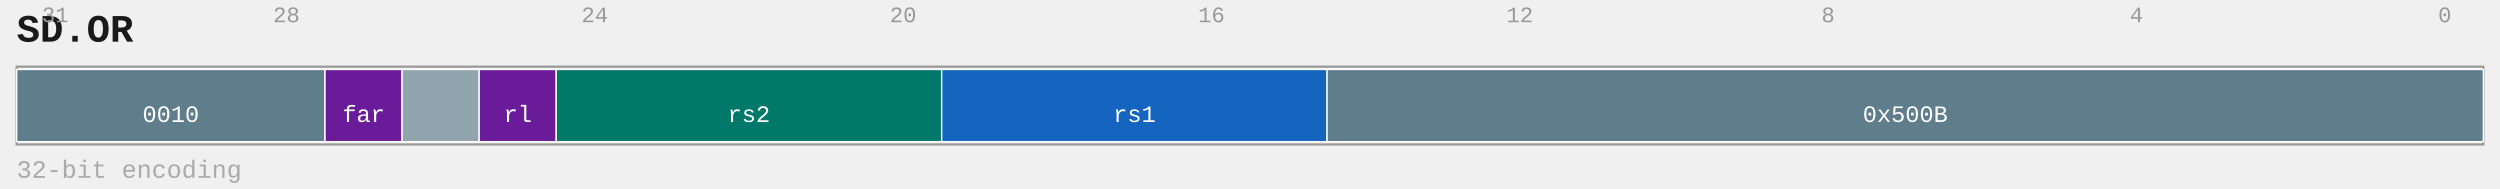
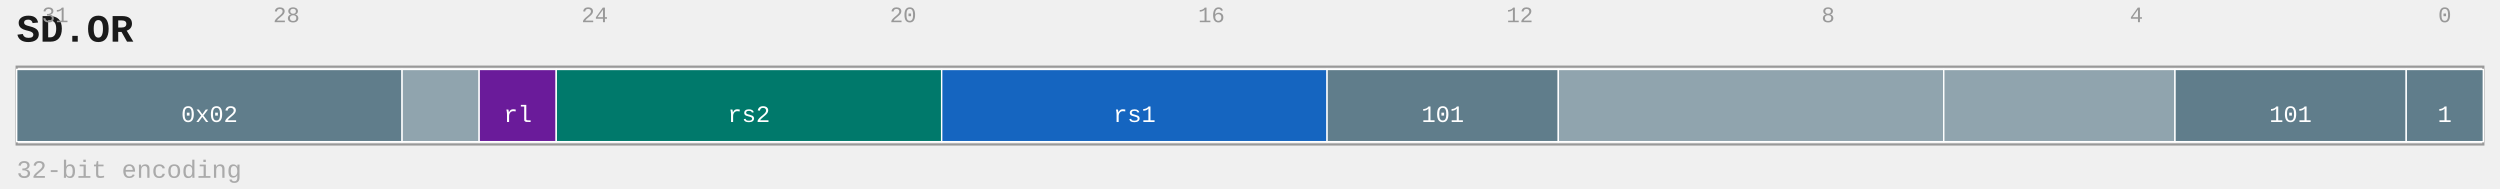
<svg xmlns="http://www.w3.org/2000/svg" viewBox="0 0 900 68" width="900" height="68">
  <defs>
    <style>
      text { font-family: 'Courier New', monospace; }
    </style>
  </defs>
  <text x="6" y="15" font-family="Helvetica Neue,Arial,sans-serif" font-weight="bold" font-size="14" fill="#1a1a1a">SD.OR</text>
  <text x="19.88" y="8" text-anchor="middle" font-size="8" fill="#999999">31</text>
  <text x="103.12" y="8" text-anchor="middle" font-size="8" fill="#999999">28</text>
  <text x="214.12" y="8" text-anchor="middle" font-size="8" fill="#999999">24</text>
  <text x="325.12" y="8" text-anchor="middle" font-size="8" fill="#999999">20</text>
  <text x="436.12" y="8" text-anchor="middle" font-size="8" fill="#999999">16</text>
  <text x="547.12" y="8" text-anchor="middle" font-size="8" fill="#999999">12</text>
  <text x="658.12" y="8" text-anchor="middle" font-size="8" fill="#999999">8</text>
  <text x="769.12" y="8" text-anchor="middle" font-size="8" fill="#999999">4</text>
  <text x="880.12" y="8" text-anchor="middle" font-size="8" fill="#999999">0</text>
  <rect x="6" y="24" width="888.00" height="28" fill="none" stroke="#999999" stroke-width="0.8" />
-   <rect x="6.000" y="25" width="111.000" height="26" fill="#607D8B" stroke="white" stroke-width="0.5" />
-   <text x="61.5" y="41.5" text-anchor="middle" dominant-baseline="middle" font-size="8.5" fill="white" pointer-events="none">0010</text>
-   <rect x="117.000" y="25" width="27.750" height="26" fill="#6A1B9A" stroke="white" stroke-width="0.5" />
-   <text x="130.9" y="41.5" text-anchor="middle" dominant-baseline="middle" font-size="8.5" fill="white" pointer-events="none">far</text>
+   <rect x="6.000" y="25" width="138.750" height="26" fill="#607D8B" stroke="white" stroke-width="0.5" />
+   <text x="75.4" y="41.5" text-anchor="middle" dominant-baseline="middle" font-size="8.5" fill="white" pointer-events="none">0x02</text>
  <rect x="144.750" y="25" width="27.750" height="26" fill="#90A4AE" stroke="white" stroke-width="0.5" />
  <rect x="172.500" y="25" width="27.750" height="26" fill="#6A1B9A" stroke="white" stroke-width="0.5" />
  <text x="186.4" y="41.5" text-anchor="middle" dominant-baseline="middle" font-size="8.5" fill="white" pointer-events="none">rl</text>
  <rect x="200.250" y="25" width="138.750" height="26" fill="#00796B" stroke="white" stroke-width="0.5" />
  <text x="269.6" y="41.5" text-anchor="middle" dominant-baseline="middle" font-size="8.5" fill="white" pointer-events="none">rs2</text>
  <rect x="339.000" y="25" width="138.750" height="26" fill="#1565C0" stroke="white" stroke-width="0.5" />
  <text x="408.4" y="41.5" text-anchor="middle" dominant-baseline="middle" font-size="8.5" fill="white" pointer-events="none">rs1</text>
-   <rect x="477.750" y="25" width="416.250" height="26" fill="#607D8B" stroke="white" stroke-width="0.5" />
-   <text x="685.9" y="41.5" text-anchor="middle" dominant-baseline="middle" font-size="8.5" fill="white" pointer-events="none">0x500B</text>
+   <rect x="477.750" y="25" width="83.250" height="26" fill="#607D8B" stroke="white" stroke-width="0.5" />
+   <text x="519.4" y="41.5" text-anchor="middle" dominant-baseline="middle" font-size="8.5" fill="white" pointer-events="none">101</text>
+   <rect x="561.000" y="25" width="138.750" height="26" fill="#90A4AE" stroke="white" stroke-width="0.5" />
+   <rect x="699.750" y="25" width="83.250" height="26" fill="#90A4AE" stroke="white" stroke-width="0.5" />
+   <rect x="783.000" y="25" width="83.250" height="26" fill="#607D8B" stroke="white" stroke-width="0.5" />
+   <text x="824.6" y="41.5" text-anchor="middle" dominant-baseline="middle" font-size="8.5" fill="white" pointer-events="none">101</text>
+   <rect x="866.250" y="25" width="27.750" height="26" fill="#607D8B" stroke="white" stroke-width="0.5" />
+   <text x="880.1" y="41.5" text-anchor="middle" dominant-baseline="middle" font-size="8.5" fill="white" pointer-events="none">1</text>
  <text x="6" y="64" font-size="9" fill="#aaaaaa" font-family="Helvetica Neue,Arial,sans-serif">32-bit encoding</text>
</svg>
